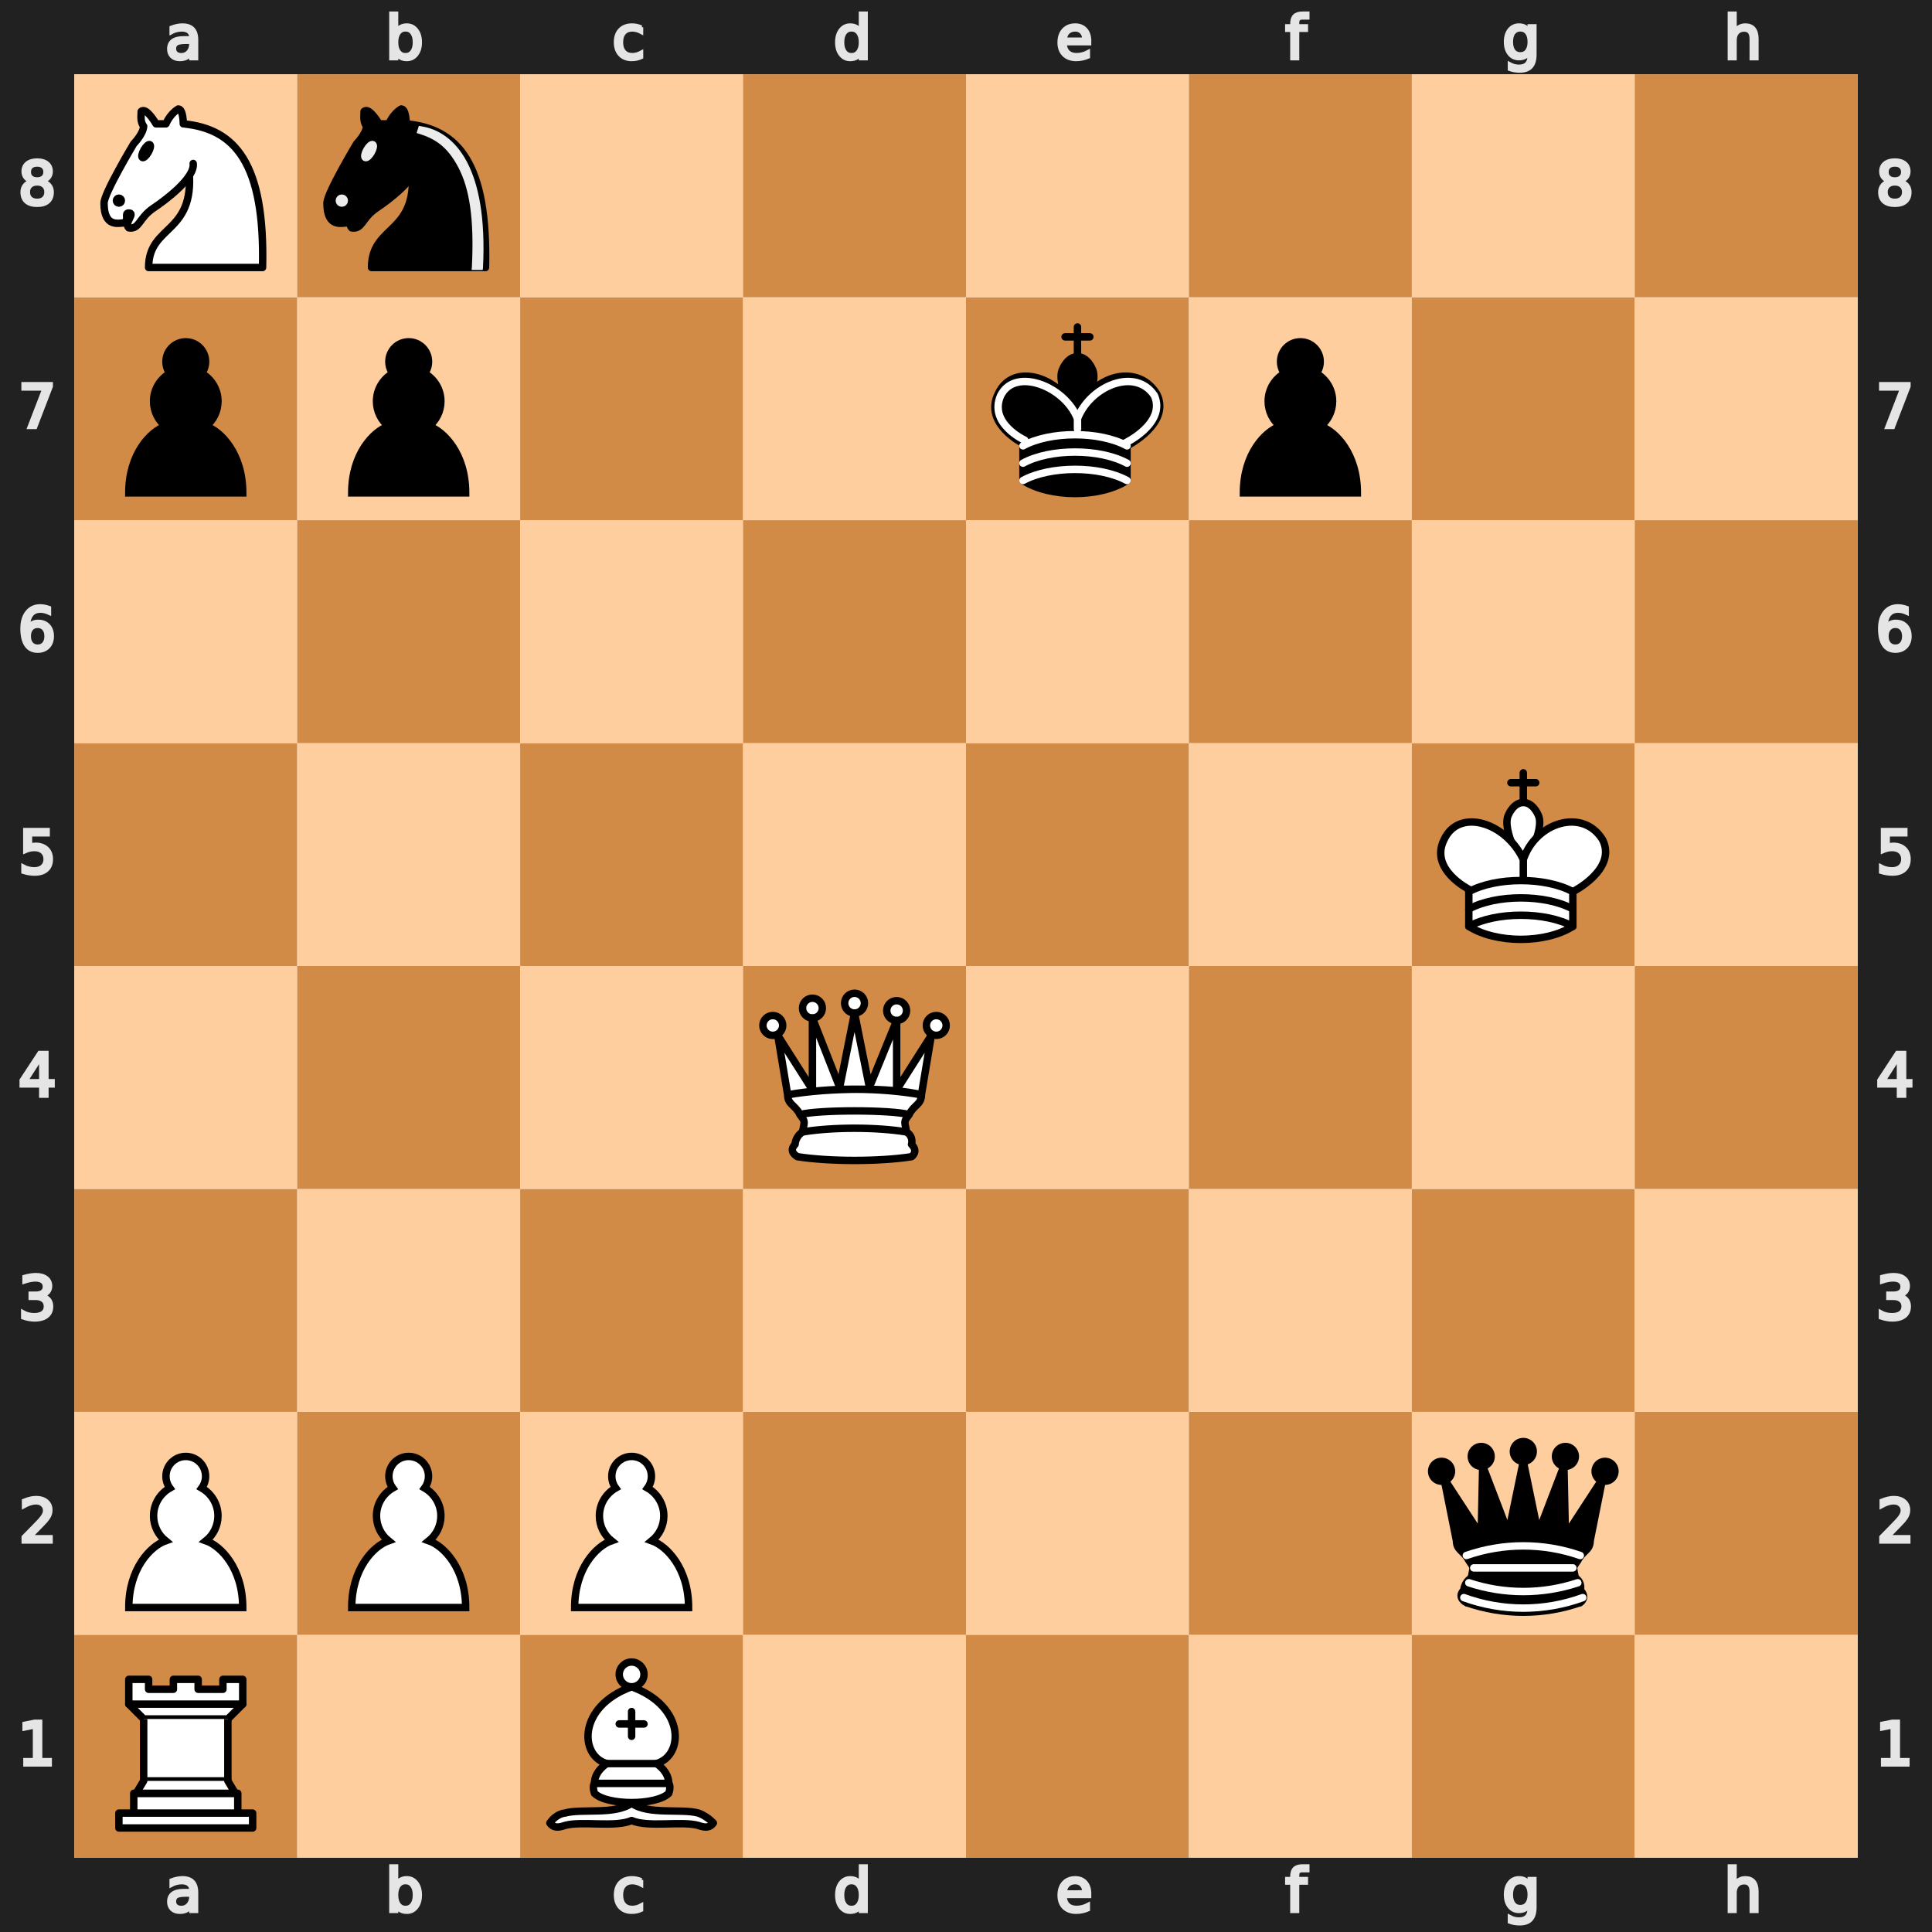
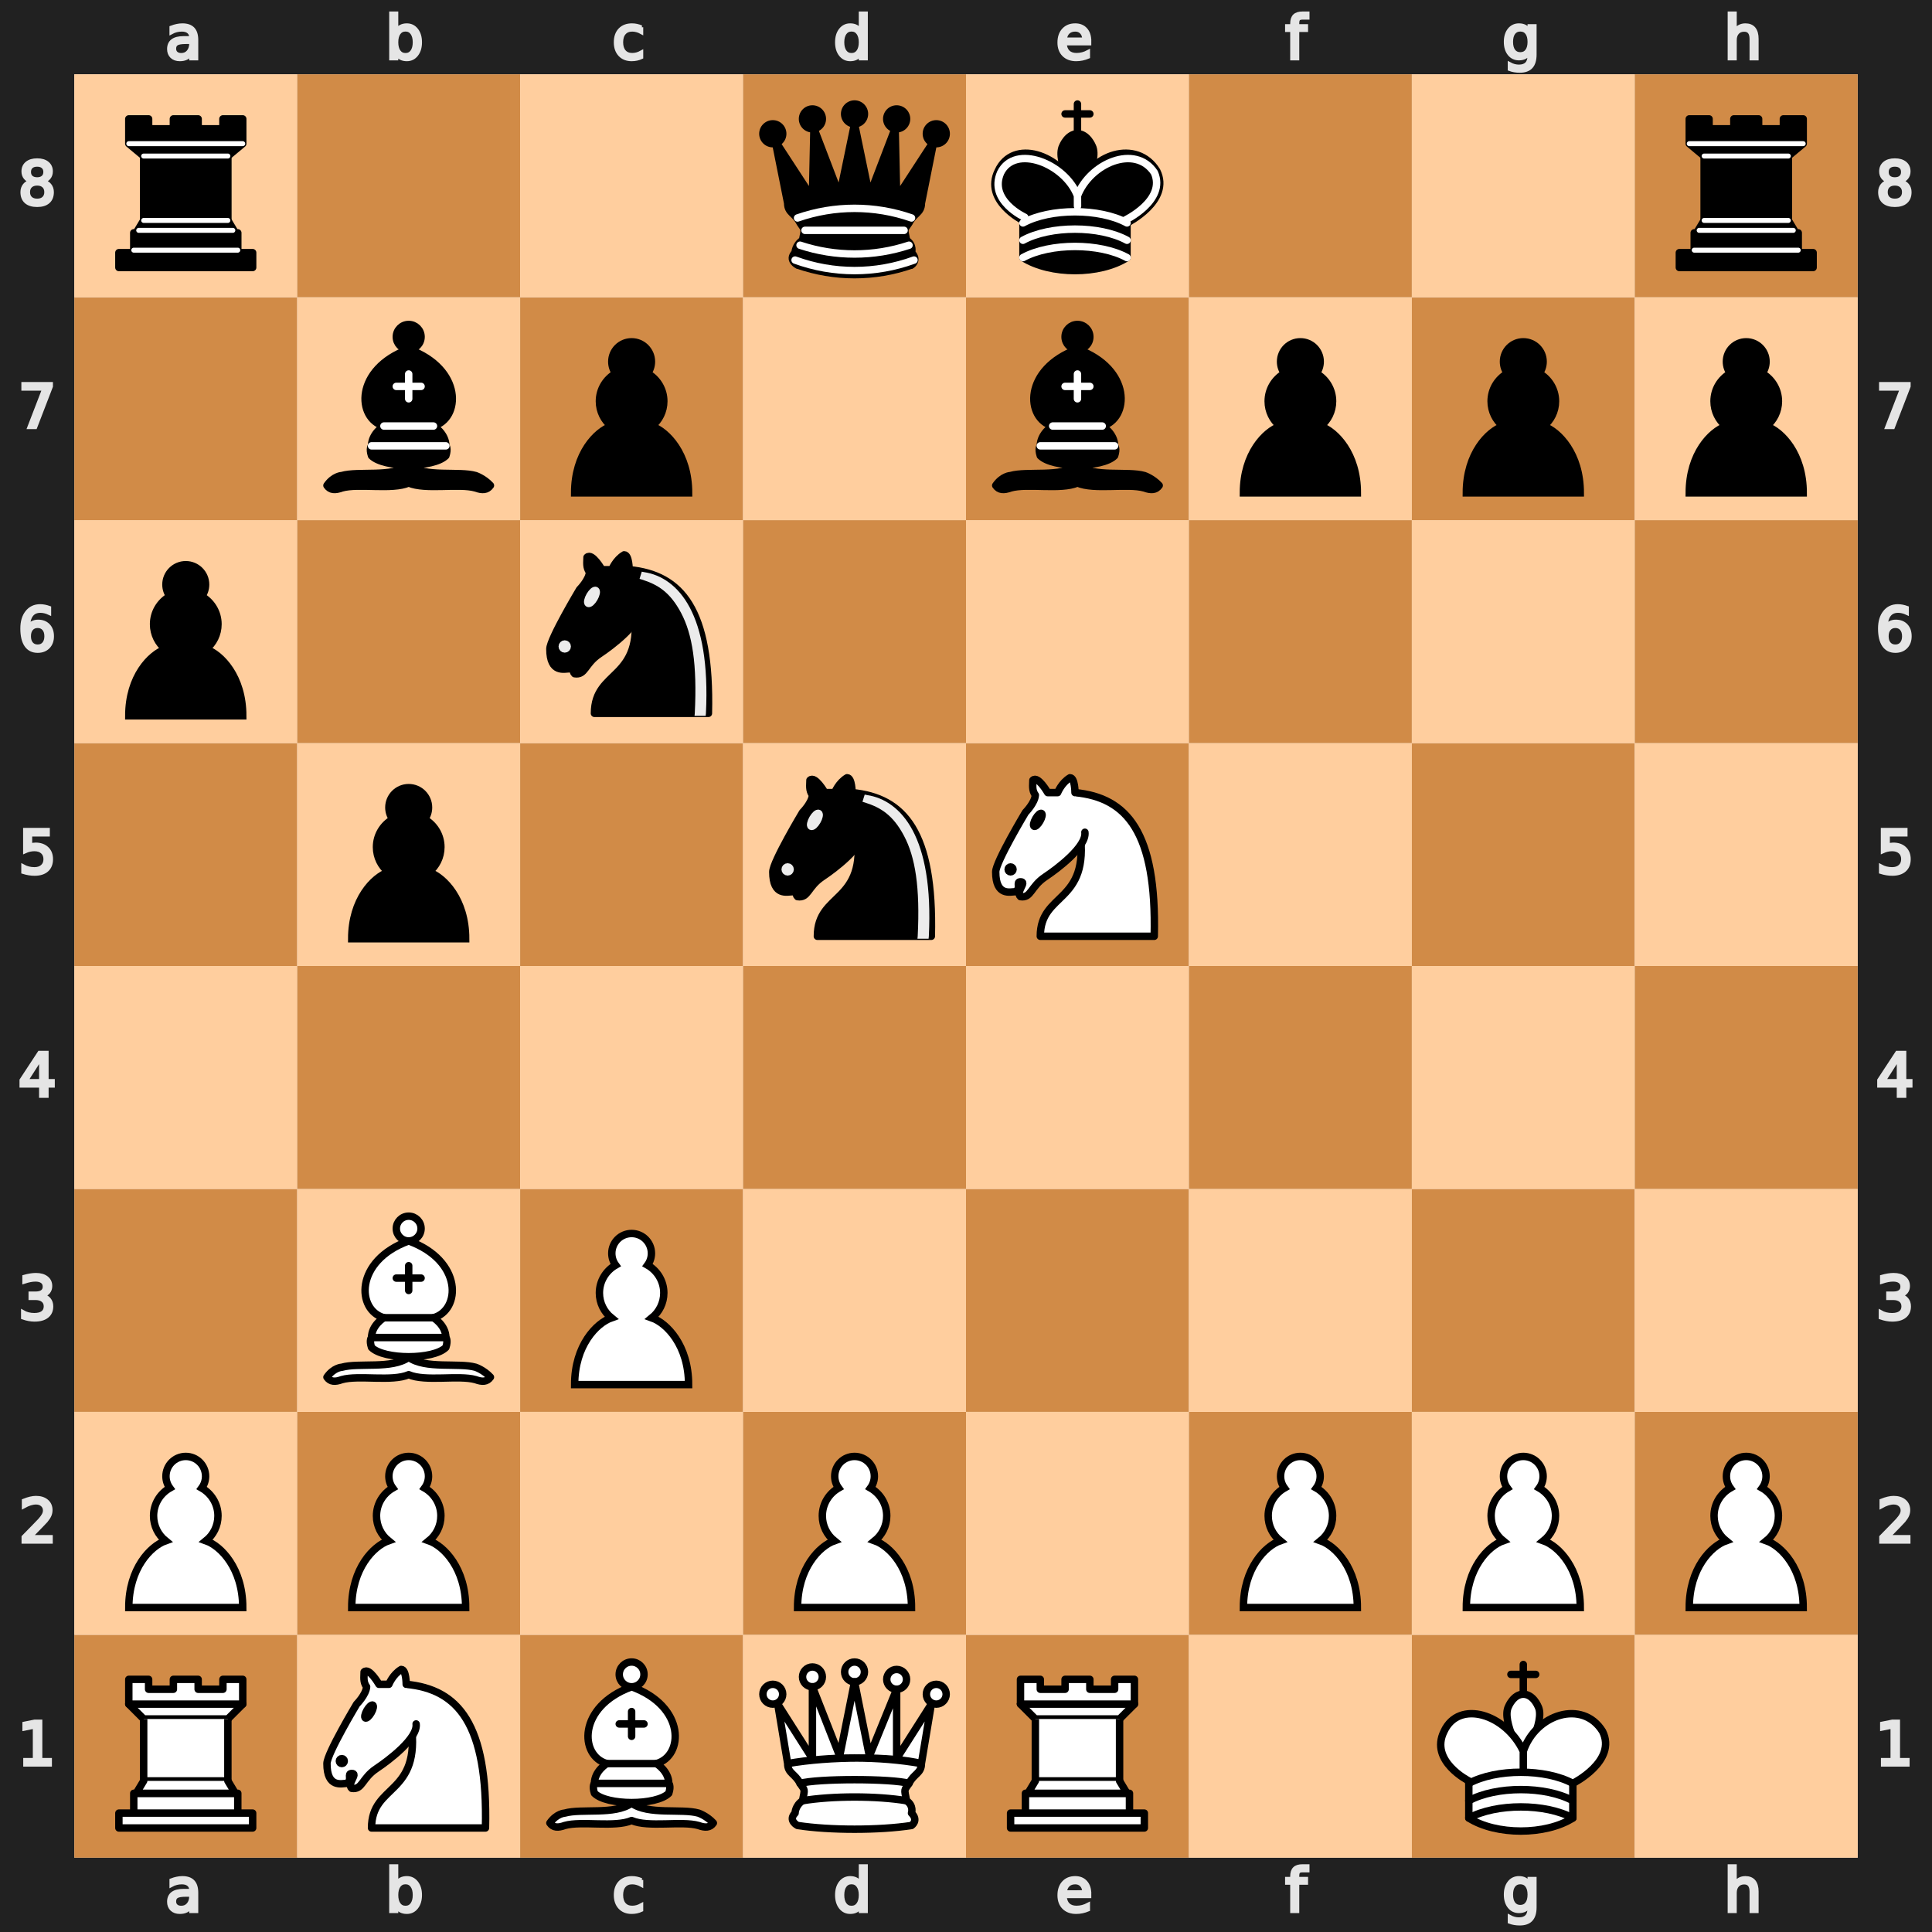
<svg xmlns="http://www.w3.org/2000/svg" xmlns:xlink="http://www.w3.org/1999/xlink" viewBox="0 0 390 390">
  <defs>
    <g id="white-pawn" class="white pawn">
      <path d="M22.5 9c-2.21 0-4 1.79-4 4 0 .89.29 1.71.78 2.38C17.33 16.5 16 18.59 16 21c0 2.03.94 3.84 2.41 5.03-3 1.06-7.41 5.55-7.41 13.47h23c0-7.92-4.41-12.41-7.41-13.47 1.47-1.19 2.41-3 2.41-5.03 0-2.41-1.33-4.5-3.28-5.62.49-.67.78-1.49.78-2.38 0-2.21-1.79-4-4-4z" fill="#fff" stroke="#000" stroke-width="1.5" stroke-linecap="round" />
    </g>
    <g id="white-knight" class="white knight" fill="none" fill-rule="evenodd" stroke="#000" stroke-width="1.5" stroke-linecap="round" stroke-linejoin="round">
      <path d="M 22,10 C 32.5,11 38.5,18 38,39 L 15,39 C 15,30 25,32.5 23,18" style="fill:#ffffff; stroke:#000000;" />
      <path d="M 24,18 C 24.38,20.91 18.45,25.37 16,27 C 13,29 13.18,31.34 11,31 C 9.958,30.06 12.41,27.96 11,28 C 10,28 11.19,29.23 10,30 C 9,30 5.997,31 6,26 C 6,24 12,14 12,14 C 12,14 13.89,12.1 14,10.5 C 13.27,9.506 13.5,8.5 13.5,7.5 C 14.5,6.5 16.5,10 16.5,10 L 18.5,10 C 18.5,10 19.28,8.008 21,7 C 22,7 22,10 22,10" style="fill:#ffffff; stroke:#000000;" />
      <path d="M 9.5 25.5 A 0.5 0.5 0 1 1 8.5,25.5 A 0.5 0.5 0 1 1 9.5 25.5 z" style="fill:#000000; stroke:#000000;" />
      <path d="M 15 15.5 A 0.5 1.5 0 1 1 14,15.5 A 0.5 1.5 0 1 1 15 15.5 z" transform="matrix(0.866,0.5,-0.5,0.866,9.693,-5.173)" style="fill:#000000; stroke:#000000;" />
    </g>
    <g id="white-bishop" class="white bishop" fill="none" fill-rule="evenodd" stroke="#000" stroke-width="1.5" stroke-linecap="round" stroke-linejoin="round">
      <g fill="#fff" stroke-linecap="butt">
        <path d="M9 36c3.39-.97 10.11.43 13.5-2 3.39 2.43 10.11 1.03 13.5 2 0 0 1.65.54 3 2-.68.97-1.65.99-3 .5-3.39-.97-10.11.46-13.5-1-3.39 1.46-10.11.03-13.5 1-1.354.49-2.323.47-3-.5 1.354-1.94 3-2 3-2zM15 32c2.5 2.5 12.5 2.5 15 0 .5-1.5 0-2 0-2 0-2.5-2.5-4-2.5-4 5.5-1.5 6-11.5-5-15.5-11 4-10.5 14-5 15.5 0 0-2.5 1.5-2.5 4 0 0-.5.5 0 2zM25 8a2.5 2.5 0 1 1-5 0 2.5 2.5 0 1 1 5 0z" />
      </g>
      <path d="M17.5 26h10M15 30h15m-7.5-14.5v5M20 18h5" stroke-linejoin="miter" />
    </g>
    <g id="white-rook" class="white rook" fill="#fff" fill-rule="evenodd" stroke="#000" stroke-width="1.5" stroke-linecap="round" stroke-linejoin="round">
      <path d="M9 39h27v-3H9v3zM12 36v-4h21v4H12zM11 14V9h4v2h5V9h5v2h5V9h4v5" stroke-linecap="butt" />
      <path d="M34 14l-3 3H14l-3-3" />
      <path d="M31 17v12.5H14V17" stroke-linecap="butt" stroke-linejoin="miter" />
      <path d="M31 29.5l1.5 2.5h-20l1.5-2.5" />
      <path d="M11 14h23" fill="none" stroke-linejoin="miter" />
    </g>
    <g id="white-queen" class="white queen" fill="#fff" fill-rule="evenodd" stroke="#000" stroke-width="1.5" stroke-linecap="round" stroke-linejoin="round">
      <path d="M8 12a2 2 0 1 1-4 0 2 2 0 1 1 4 0zM24.5 7.5a2 2 0 1 1-4 0 2 2 0 1 1 4 0zM41 12a2 2 0 1 1-4 0 2 2 0 1 1 4 0zM16 8.5a2 2 0 1 1-4 0 2 2 0 1 1 4 0zM33 9a2 2 0 1 1-4 0 2 2 0 1 1 4 0z" />
      <path d="M9 26c8.5-1.5 21-1.5 27 0l2-12-7 11V11l-5.5 13.5-3-15-3 15-5.5-14V25L7 14l2 12zM9 26c0 2 1.5 2 2.5 4 1 1.5 1 1 .5 3.5-1.5 1-1.5 2.5-1.5 2.5-1.5 1.5.5 2.5.5 2.5 6.5 1 16.5 1 23 0 0 0 1.5-1 0-2.5 0 0 .5-1.5-1-2.5-.5-2.5-.5-2 .5-3.5 1-2 2.5-2 2.5-4-8.5-1.5-18.5-1.5-27 0z" stroke-linecap="butt" />
      <path d="M11.5 30c3.5-1 18.5-1 22 0M12 33.5c6-1 15-1 21 0" fill="none" />
    </g>
    <g id="white-king" class="white king" fill="none" fill-rule="evenodd" stroke="#000" stroke-width="1.5" stroke-linecap="round" stroke-linejoin="round">
      <path d="M22.5 11.63V6M20 8h5" stroke-linejoin="miter" />
      <path d="M22.5 25s4.5-7.5 3-10.5c0 0-1-2.5-3-2.5s-3 2.5-3 2.5c-1.5 3 3 10.5 3 10.5" fill="#fff" stroke-linecap="butt" stroke-linejoin="miter" />
      <path d="M11.5 37c5.5 3.5 15.5 3.5 21 0v-7s9-4.5 6-10.5c-4-6.5-13.5-3.5-16 4V27v-3.5c-3.5-7.5-13-10.5-16-4-3 6 5 10 5 10V37z" fill="#fff" />
      <path d="M11.5 30c5.5-3 15.5-3 21 0m-21 3.5c5.5-3 15.5-3 21 0m-21 3.5c5.5-3 15.5-3 21 0" />
    </g>
    <g id="black-pawn" class="black pawn">
      <path d="M22.5 9c-2.21 0-4 1.79-4 4 0 .89.29 1.71.78 2.38C17.33 16.5 16 18.59 16 21c0 2.03.94 3.84 2.41 5.03-3 1.06-7.41 5.55-7.41 13.47h23c0-7.92-4.41-12.41-7.41-13.47 1.47-1.19 2.41-3 2.41-5.03 0-2.41-1.33-4.5-3.28-5.62.49-.67.78-1.49.78-2.38 0-2.21-1.79-4-4-4z" fill="#000" stroke="#000" stroke-width="1.5" stroke-linecap="round" />
    </g>
    <g id="black-knight" class="black knight" fill="none" fill-rule="evenodd" stroke="#000" stroke-width="1.5" stroke-linecap="round" stroke-linejoin="round">
      <path d="M 22,10 C 32.5,11 38.5,18 38,39 L 15,39 C 15,30 25,32.5 23,18" style="fill:#000000; stroke:#000000;" />
      <path d="M 24,18 C 24.38,20.91 18.45,25.37 16,27 C 13,29 13.18,31.34 11,31 C 9.958,30.06 12.41,27.96 11,28 C 10,28 11.19,29.23 10,30 C 9,30 5.997,31 6,26 C 6,24 12,14 12,14 C 12,14 13.89,12.1 14,10.5 C 13.27,9.506 13.5,8.5 13.5,7.5 C 14.5,6.5 16.5,10 16.5,10 L 18.5,10 C 18.5,10 19.28,8.008 21,7 C 22,7 22,10 22,10" style="fill:#000000; stroke:#000000;" />
      <path d="M 9.5 25.5 A 0.5 0.5 0 1 1 8.5,25.5 A 0.5 0.5 0 1 1 9.5 25.5 z" style="fill:#ececec; stroke:#ececec;" />
      <path d="M 15 15.5 A 0.5 1.5 0 1 1 14,15.5 A 0.5 1.5 0 1 1 15 15.5 z" transform="matrix(0.866,0.5,-0.5,0.866,9.693,-5.173)" style="fill:#ececec; stroke:#ececec;" />
      <path d="M 24.55,10.4 L 24.1,11.85 L 24.6,12 C 27.75,13 30.25,14.49 32.5,18.75 C 34.75,23.01 35.75,29.06 35.25,39 L 35.2,39.5 L 37.45,39.5 L 37.5,39 C 38,28.94 36.62,22.15 34.25,17.66 C 31.88,13.17 28.46,11.02 25.06,10.5 L 24.55,10.4 z " style="fill:#ececec; stroke:none;" />
+     </g>
+     <g id="black-bishop" class="black bishop" fill="none" fill-rule="evenodd" stroke="#000" stroke-width="1.5" stroke-linecap="round" stroke-linejoin="round">
+       <path d="M9 36c3.39-.97 10.11.43 13.5-2 3.39 2.43 10.11 1.03 13.5 2 0 0 1.65.54 3 2-.68.97-1.65.99-3 .5-3.39-.97-10.11.46-13.5-1-3.39 1.46-10.11.03-13.5 1-1.354.49-2.323.47-3-.5 1.354-1.94 3-2 3-2zm6-4c2.5 2.5 12.5 2.5 15 0 .5-1.5 0-2 0-2 0-2.5-2.5-4-2.5-4 5.5-1.5 6-11.5-5-15.5-11 4-10.5 14-5 15.5 0 0-2.5 1.5-2.5 4 0 0-.5.5 0 2zM25 8a2.5 2.5 0 1 1-5 0 2.5 2.5 0 1 1 5 0z" fill="#000" stroke-linecap="butt" />
+       <path d="M17.5 26h10M15 30h15m-7.5-14.5v5M20 18h5" stroke="#fff" stroke-linejoin="miter" />
+     </g>
+     <g id="black-rook" class="black rook" fill="#000" fill-rule="evenodd" stroke="#000" stroke-width="1.5" stroke-linecap="round" stroke-linejoin="round">
+       <path d="M9 39h27v-3H9v3zM12.5 32l1.5-2.5h17l1.5 2.5h-20zM12 36v-4h21v4H12z" stroke-linecap="butt" />
+       <path d="M14 29.5v-13h17v13H14z" stroke-linecap="butt" stroke-linejoin="miter" />
+       <path d="M14 16.5L11 14h23l-3 2.5H14zM11 14V9h4v2h5V9h5v2h5V9h4v5H11z" stroke-linecap="butt" />
+       <path d="M12 35.5h21M13 31.5h19M14 29.5h17M14 16.5h17M11 14h23" fill="none" stroke="#fff" stroke-width="1" stroke-linejoin="miter" />
    </g>
    <g id="black-queen" class="black queen" fill="#000" fill-rule="evenodd" stroke="#000" stroke-width="1.5" stroke-linecap="round" stroke-linejoin="round">
      <g fill="#000" stroke="none">
        <circle cx="6" cy="12" r="2.75" />
        <circle cx="14" cy="9" r="2.75" />
        <circle cx="22.5" cy="8" r="2.75" />
        <circle cx="31" cy="9" r="2.75" />
        <circle cx="39" cy="12" r="2.75" />
      </g>
      <path d="M9 26c8.5-1.5 21-1.5 27 0l2.5-12.5L31 25l-.3-14.1-5.2 13.6-3-14.5-3 14.5-5.2-13.6L14 25 6.5 13.5 9 26zM9 26c0 2 1.5 2 2.5 4 1 1.5 1 1 .5 3.5-1.5 1-1.5 2.5-1.5 2.5-1.5 1.5.5 2.5.5 2.5 6.5 1 16.5 1 23 0 0 0 1.5-1 0-2.5 0 0 .5-1.5-1-2.5-.5-2.5-.5-2 .5-3.5 1-2 2.5-2 2.5-4-8.5-1.5-18.5-1.5-27 0z" stroke-linecap="butt" />
      <path d="M11 38.5a35 35 1 0 0 23 0" fill="none" stroke-linecap="butt" />
      <path d="M11 29a35 35 1 0 1 23 0M12.5 31.5h20M11.5 34.5a35 35 1 0 0 22 0M10.5 37.5a35 35 1 0 0 24 0" fill="none" stroke="#fff" />
    </g>
    <g id="black-king" class="black king" fill="none" fill-rule="evenodd" stroke="#000" stroke-width="1.5" stroke-linecap="round" stroke-linejoin="round">
      <path d="M22.5 11.63V6" stroke-linejoin="miter" />
      <path d="M22.5 25s4.5-7.5 3-10.5c0 0-1-2.5-3-2.5s-3 2.5-3 2.5c-1.5 3 3 10.5 3 10.5" fill="#000" stroke-linecap="butt" stroke-linejoin="miter" />
      <path d="M11.5 37c5.5 3.5 15.5 3.5 21 0v-7s9-4.5 6-10.5c-4-6.5-13.5-3.5-16 4V27v-3.5c-3.5-7.5-13-10.5-16-4-3 6 5 10 5 10V37z" fill="#000" />
      <path d="M20 8h5" stroke-linejoin="miter" />
      <path d="M32 29.5s8.5-4 6.03-9.65C34.15 14 25 18 22.5 24.5l.01 2.1-.01-2.1C20 18 9.906 14 6.997 19.85c-2.497 5.65 4.853 9 4.853 9M11.5 30c5.5-3 15.5-3 21 0m-21 3.5c5.5-3 15.5-3 21 0m-21 3.5c5.5-3 15.5-3 21 0" stroke="#fff" />
    </g>
  </defs>
  <rect x="7.5" y="7.5" width="375" height="375" fill="none" stroke="#212121" stroke-width="15" />
  <g transform="translate(20, 1) scale(0.75, 0.75)" fill="#e5e5e5" stroke="#e5e5e5">
    <path d="M23.328 10.016q-1.742 0-2.414.398-.672.398-.672 1.36 0 .765.5 1.218.508.445 1.375.445 1.196 0 1.914-.843.727-.852.727-2.258v-.32zm2.867-.594v4.992h-1.437v-1.328q-.492.797-1.227 1.18-.734.375-1.797.375-1.343 0-2.14-.75-.79-.758-.79-2.024 0-1.476.985-2.226.992-.75 2.953-.75h2.016V8.75q0-.992-.656-1.531-.649-.547-1.829-.547-.75 0-1.46.18-.711.18-1.368.539V6.062q.79-.304 1.532-.453.742-.156 1.445-.156 1.898 0 2.836.984.937.985.937 2.985z" />
  </g>
  <g transform="translate(20, 375) scale(0.75, 0.75)" fill="#e5e5e5" stroke="#e5e5e5">
    <path d="M23.328 10.016q-1.742 0-2.414.398-.672.398-.672 1.36 0 .765.5 1.218.508.445 1.375.445 1.196 0 1.914-.843.727-.852.727-2.258v-.32zm2.867-.594v4.992h-1.437v-1.328q-.492.797-1.227 1.18-.734.375-1.797.375-1.343 0-2.14-.75-.79-.758-.79-2.024 0-1.476.985-2.226.992-.75 2.953-.75h2.016V8.75q0-.992-.656-1.531-.649-.547-1.829-.547-.75 0-1.46.18-.711.18-1.368.539V6.062q.79-.304 1.532-.453.742-.156 1.445-.156 1.898 0 2.836.984.937.985.937 2.985z" />
  </g>
  <g transform="translate(65, 1) scale(0.75, 0.75)" fill="#e5e5e5" stroke="#e5e5e5">
    <path d="M24.922 10.047q0-1.586-.656-2.485-.649-.906-1.79-.906-1.14 0-1.796.906-.649.899-.649 2.485 0 1.586.649 2.492.656.898 1.797.898 1.14 0 1.789-.898.656-.906.656-2.492zm-4.89-3.055q.452-.781 1.14-1.156.695-.383 1.656-.383 1.594 0 2.586 1.266 1 1.265 1 3.328 0 2.062-1 3.328-.992 1.266-2.586 1.266-.96 0-1.656-.375-.688-.383-1.14-1.164v1.312h-1.446V2.258h1.445z" />
  </g>
  <g transform="translate(65, 375) scale(0.75, 0.75)" fill="#e5e5e5" stroke="#e5e5e5">
    <path d="M24.922 10.047q0-1.586-.656-2.485-.649-.906-1.79-.906-1.14 0-1.796.906-.649.899-.649 2.485 0 1.586.649 2.492.656.898 1.797.898 1.14 0 1.789-.898.656-.906.656-2.492zm-4.89-3.055q.452-.781 1.14-1.156.695-.383 1.656-.383 1.594 0 2.586 1.266 1 1.265 1 3.328 0 2.062-1 3.328-.992 1.266-2.586 1.266-.96 0-1.656-.375-.688-.383-1.14-1.164v1.312h-1.446V2.258h1.445z" />
  </g>
  <g transform="translate(110, 1) scale(0.75, 0.75)" fill="#e5e5e5" stroke="#e5e5e5">
    <path d="M25.96 6v1.344q-.608-.336-1.226-.5-.609-.172-1.234-.172-1.398 0-2.172.89-.773.883-.773 2.485 0 1.601.773 2.492.774.883 2.172.883.625 0 1.234-.164.618-.172 1.227-.508v1.328q-.602.281-1.25.422-.64.14-1.367.14-1.977 0-3.14-1.242-1.165-1.242-1.165-3.351 0-2.14 1.172-3.367 1.18-1.227 3.227-1.227.664 0 1.296.14.633.134 1.227.407z" />
  </g>
  <g transform="translate(110, 375) scale(0.75, 0.75)" fill="#e5e5e5" stroke="#e5e5e5">
    <path d="M25.96 6v1.344q-.608-.336-1.226-.5-.609-.172-1.234-.172-1.398 0-2.172.89-.773.883-.773 2.485 0 1.601.773 2.492.774.883 2.172.883.625 0 1.234-.164.618-.172 1.227-.508v1.328q-.602.281-1.25.422-.64.14-1.367.14-1.977 0-3.14-1.242-1.165-1.242-1.165-3.351 0-2.14 1.172-3.367 1.18-1.227 3.227-1.227.664 0 1.296.14.633.134 1.227.407z" />
  </g>
  <g transform="translate(155, 1) scale(0.75, 0.75)" fill="#e5e5e5" stroke="#e5e5e5">
    <path d="M24.973 6.992V2.258h1.437v12.156h-1.437v-1.312q-.453.78-1.149 1.164-.687.375-1.656.375-1.586 0-2.586-1.266-.992-1.266-.992-3.328 0-2.063.992-3.328 1-1.266 2.586-1.266.969 0 1.656.383.696.375 1.149 1.156zm-4.899 3.055q0 1.586.649 2.492.656.898 1.797.898 1.14 0 1.796-.898.657-.906.657-2.492 0-1.586-.657-2.485-.656-.906-1.796-.906-1.141 0-1.797.906-.649.899-.649 2.485z" />
  </g>
  <g transform="translate(155, 375) scale(0.75, 0.75)" fill="#e5e5e5" stroke="#e5e5e5">
    <path d="M24.973 6.992V2.258h1.437v12.156h-1.437v-1.312q-.453.78-1.149 1.164-.687.375-1.656.375-1.586 0-2.586-1.266-.992-1.266-.992-3.328 0-2.063.992-3.328 1-1.266 2.586-1.266.969 0 1.656.383.696.375 1.149 1.156zm-4.899 3.055q0 1.586.649 2.492.656.898 1.797.898 1.14 0 1.796-.898.657-.906.657-2.492 0-1.586-.657-2.485-.656-.906-1.796-.906-1.141 0-1.797.906-.649.899-.649 2.485z" />
  </g>
  <g transform="translate(200, 1) scale(0.75, 0.75)" fill="#e5e5e5" stroke="#e5e5e5">
    <path d="M26.555 9.68v.703h-6.61q.094 1.484.89 2.265.806.774 2.235.774.828 0 1.602-.203.781-.203 1.547-.61v1.36q-.774.328-1.586.5-.813.172-1.649.172-2.093 0-3.32-1.22-1.219-1.218-1.219-3.296 0-2.148 1.157-3.406 1.164-1.266 3.132-1.266 1.766 0 2.79 1.14 1.03 1.134 1.03 3.087zm-1.438-.422q-.015-1.18-.664-1.883-.64-.703-1.703-.703-1.203 0-1.93.68-.718.68-.828 1.914z" />
  </g>
  <g transform="translate(200, 375) scale(0.75, 0.75)" fill="#e5e5e5" stroke="#e5e5e5">
    <path d="M26.555 9.68v.703h-6.61q.094 1.484.89 2.265.806.774 2.235.774.828 0 1.602-.203.781-.203 1.547-.61v1.36q-.774.328-1.586.5-.813.172-1.649.172-2.093 0-3.32-1.22-1.219-1.218-1.219-3.296 0-2.148 1.157-3.406 1.164-1.266 3.132-1.266 1.766 0 2.79 1.14 1.03 1.134 1.03 3.087zm-1.438-.422q-.015-1.18-.664-1.883-.64-.703-1.703-.703-1.203 0-1.93.68-.718.68-.828 1.914z" />
  </g>
  <g transform="translate(245, 1) scale(0.75, 0.75)" fill="#e5e5e5" stroke="#e5e5e5">
    <path d="M25.285 2.258v1.195H23.91q-.773 0-1.078.313-.297.312-.297 1.125v.773h2.367v1.117h-2.367v7.633H21.09V6.781h-1.375V5.664h1.375v-.61q0-1.46.68-2.124.68-.672 2.156-.672z" />
  </g>
  <g transform="translate(245, 375) scale(0.75, 0.75)" fill="#e5e5e5" stroke="#e5e5e5">
    <path d="M25.285 2.258v1.195H23.91q-.773 0-1.078.313-.297.312-.297 1.125v.773h2.367v1.117h-2.367v7.633H21.09V6.781h-1.375V5.664h1.375v-.61q0-1.46.68-2.124.68-.672 2.156-.672z" />
  </g>
  <g transform="translate(290, 1) scale(0.75, 0.75)" fill="#e5e5e5" stroke="#e5e5e5">
    <path d="M24.973 9.937q0-1.562-.649-2.421-.64-.86-1.804-.86-1.157 0-1.805.86-.64.859-.64 2.421 0 1.555.64 2.415.648.859 1.805.859 1.164 0 1.804-.86.649-.859.649-2.414zm1.437 3.391q0 2.234-.992 3.32-.992 1.094-3.04 1.094-.757 0-1.429-.117-.672-.11-1.304-.344v-1.398q.632.344 1.25.508.617.164 1.257.164 1.414 0 2.118-.743.703-.734.703-2.226v-.711q-.446.773-1.141 1.156-.695.383-1.664.383-1.61 0-2.594-1.227-.984-1.226-.984-3.25 0-2.03.984-3.257.985-1.227 2.594-1.227.969 0 1.664.383t1.14 1.156V5.664h1.438z" />
  </g>
  <g transform="translate(290, 375) scale(0.75, 0.75)" fill="#e5e5e5" stroke="#e5e5e5">
    <path d="M24.973 9.937q0-1.562-.649-2.421-.64-.86-1.804-.86-1.157 0-1.805.86-.64.859-.64 2.421 0 1.555.64 2.415.648.859 1.805.859 1.164 0 1.804-.86.649-.859.649-2.414zm1.437 3.391q0 2.234-.992 3.32-.992 1.094-3.04 1.094-.757 0-1.429-.117-.672-.11-1.304-.344v-1.398q.632.344 1.25.508.617.164 1.257.164 1.414 0 2.118-.743.703-.734.703-2.226v-.711q-.446.773-1.141 1.156-.695.383-1.664.383-1.61 0-2.594-1.227-.984-1.226-.984-3.25 0-2.03.984-3.257.985-1.227 2.594-1.227.969 0 1.664.383t1.14 1.156V5.664h1.438z" />
  </g>
  <g transform="translate(335, 1) scale(0.75, 0.75)" fill="#e5e5e5" stroke="#e5e5e5">
    <path d="M26.164 9.133v5.281h-1.437V9.18q0-1.243-.485-1.86-.484-.617-1.453-.617-1.164 0-1.836.742-.672.742-.672 2.024v4.945h-1.445V2.258h1.445v4.765q.516-.789 1.211-1.18.703-.39 1.617-.39 1.508 0 2.282.938.773.93.773 2.742z" />
  </g>
  <g transform="translate(335, 375) scale(0.75, 0.75)" fill="#e5e5e5" stroke="#e5e5e5">
    <path d="M26.164 9.133v5.281h-1.437V9.18q0-1.243-.485-1.86-.484-.617-1.453-.617-1.164 0-1.836.742-.672.742-.672 2.024v4.945h-1.445V2.258h1.445v4.765q.516-.789 1.211-1.18.703-.39 1.617-.39 1.508 0 2.282.938.773.93.773 2.742z" />
  </g>
  <g transform="translate(0, 335) scale(0.75, 0.75)" fill="#e5e5e5" stroke="#e5e5e5">
    <path d="M6.754 26.996h2.578v-8.898l-2.805.562v-1.437l2.79-.563h1.578v10.336h2.578v1.328h-6.72z" />
  </g>
  <g transform="translate(375, 335) scale(0.75, 0.75)" fill="#e5e5e5" stroke="#e5e5e5">
    <path d="M6.754 26.996h2.578v-8.898l-2.805.562v-1.437l2.79-.563h1.578v10.336h2.578v1.328h-6.72z" />
  </g>
  <g transform="translate(0, 290) scale(0.75, 0.75)" fill="#e5e5e5" stroke="#e5e5e5">
    <path d="M8.195 26.996h5.508v1.328H6.297v-1.328q.898-.93 2.445-2.492 1.555-1.57 1.953-2.024.758-.851 1.055-1.437.305-.594.305-1.164 0-.93-.657-1.516-.648-.586-1.695-.586-.742 0-1.57.258-.82.258-1.758.781v-1.593q.953-.383 1.781-.578.828-.196 1.516-.196 1.812 0 2.89.906 1.079.907 1.079 2.422 0 .72-.274 1.368-.265.64-.976 1.515-.196.227-1.243 1.313-1.046 1.078-2.953 3.023z" />
  </g>
  <g transform="translate(375, 290) scale(0.75, 0.75)" fill="#e5e5e5" stroke="#e5e5e5">
    <path d="M8.195 26.996h5.508v1.328H6.297v-1.328q.898-.93 2.445-2.492 1.555-1.57 1.953-2.024.758-.851 1.055-1.437.305-.594.305-1.164 0-.93-.657-1.516-.648-.586-1.695-.586-.742 0-1.57.258-.82.258-1.758.781v-1.593q.953-.383 1.781-.578.828-.196 1.516-.196 1.812 0 2.89.906 1.079.907 1.079 2.422 0 .72-.274 1.368-.265.64-.976 1.515-.196.227-1.243 1.313-1.046 1.078-2.953 3.023z" />
  </g>
  <g transform="translate(0, 245) scale(0.75, 0.75)" fill="#e5e5e5" stroke="#e5e5e5">
    <path d="M11.434 22.035q1.132.242 1.765 1.008.64.766.64 1.89 0 1.727-1.187 2.672-1.187.946-3.375.946-.734 0-1.515-.149-.774-.14-1.602-.43V26.45q.656.383 1.438.578.78.196 1.632.196 1.485 0 2.258-.586.782-.586.782-1.703 0-1.032-.727-1.61-.719-.586-2.008-.586h-1.36v-1.297h1.423q1.164 0 1.78-.46.618-.47.618-1.344 0-.899-.64-1.375-.633-.485-1.82-.485-.65 0-1.391.141-.743.14-1.633.437V16.95q.898-.25 1.68-.375.788-.125 1.484-.125 1.797 0 2.844.82 1.046.813 1.046 2.204 0 .968-.554 1.64-.555.664-1.578.922z" />
  </g>
  <g transform="translate(375, 245) scale(0.75, 0.75)" fill="#e5e5e5" stroke="#e5e5e5">
    <path d="M11.434 22.035q1.132.242 1.765 1.008.64.766.64 1.89 0 1.727-1.187 2.672-1.187.946-3.375.946-.734 0-1.515-.149-.774-.14-1.602-.43V26.45q.656.383 1.438.578.78.196 1.632.196 1.485 0 2.258-.586.782-.586.782-1.703 0-1.032-.727-1.61-.719-.586-2.008-.586h-1.36v-1.297h1.423q1.164 0 1.78-.46.618-.47.618-1.344 0-.899-.64-1.375-.633-.485-1.82-.485-.65 0-1.391.141-.743.14-1.633.437V16.95q.898-.25 1.68-.375.788-.125 1.484-.125 1.797 0 2.844.82 1.046.813 1.046 2.204 0 .968-.554 1.64-.555.664-1.578.922z" />
  </g>
  <g transform="translate(0, 200) scale(0.75, 0.75)" fill="#e5e5e5" stroke="#e5e5e5">
    <path d="M11.016 18.035L7.03 24.262h3.985zm-.414-1.375h1.984v7.602h1.664v1.312h-1.664v2.75h-1.57v-2.75H5.75v-1.523z" />
  </g>
  <g transform="translate(375, 200) scale(0.75, 0.75)" fill="#e5e5e5" stroke="#e5e5e5">
    <path d="M11.016 18.035L7.03 24.262h3.985zm-.414-1.375h1.984v7.602h1.664v1.312h-1.664v2.75h-1.57v-2.75H5.75v-1.523z" />
  </g>
  <g transform="translate(0, 155) scale(0.75, 0.75)" fill="#e5e5e5" stroke="#e5e5e5">
    <path d="M6.719 16.66h6.195v1.328h-4.75v2.86q.344-.118.688-.172.343-.063.687-.063 1.953 0 3.094 1.07 1.14 1.07 1.14 2.899 0 1.883-1.171 2.93-1.172 1.039-3.305 1.039-.735 0-1.5-.125-.758-.125-1.57-.375v-1.586q.703.383 1.453.57.75.188 1.586.188 1.351 0 2.14-.711.79-.711.79-1.93 0-1.219-.79-1.93-.789-.71-2.14-.71-.633 0-1.266.14-.625.14-1.281.438z" />
  </g>
  <g transform="translate(375, 155) scale(0.75, 0.75)" fill="#e5e5e5" stroke="#e5e5e5">
    <path d="M6.719 16.66h6.195v1.328h-4.75v2.86q.344-.118.688-.172.343-.063.687-.063 1.953 0 3.094 1.07 1.14 1.07 1.14 2.899 0 1.883-1.171 2.93-1.172 1.039-3.305 1.039-.735 0-1.5-.125-.758-.125-1.57-.375v-1.586q.703.383 1.453.57.75.188 1.586.188 1.351 0 2.14-.711.79-.711.79-1.93 0-1.219-.79-1.93-.789-.71-2.14-.71-.633 0-1.266.14-.625.14-1.281.438z" />
  </g>
  <g transform="translate(0, 110) scale(0.75, 0.75)" fill="#e5e5e5" stroke="#e5e5e5">
    <path d="M10.137 21.863q-1.063 0-1.688.727-.617.726-.617 1.992 0 1.258.617 1.992.625.727 1.688.727 1.062 0 1.68-.727.624-.734.624-1.992 0-1.266-.625-1.992-.617-.727-1.68-.727zm3.133-4.945v1.437q-.594-.28-1.204-.43-.601-.148-1.195-.148-1.562 0-2.39 1.055-.82 1.055-.938 3.188.46-.68 1.156-1.04.696-.367 1.531-.367 1.758 0 2.774 1.07 1.023 1.063 1.023 2.899 0 1.797-1.062 2.883-1.063 1.086-2.828 1.086-2.024 0-3.094-1.547-1.07-1.555-1.07-4.5 0-2.766 1.312-4.406 1.313-1.649 3.524-1.649.593 0 1.195.117.61.118 1.266.352z" />
  </g>
  <g transform="translate(375, 110) scale(0.75, 0.75)" fill="#e5e5e5" stroke="#e5e5e5">
    <path d="M10.137 21.863q-1.063 0-1.688.727-.617.726-.617 1.992 0 1.258.617 1.992.625.727 1.688.727 1.062 0 1.68-.727.624-.734.624-1.992 0-1.266-.625-1.992-.617-.727-1.68-.727zm3.133-4.945v1.437q-.594-.28-1.204-.43-.601-.148-1.195-.148-1.562 0-2.39 1.055-.82 1.055-.938 3.188.46-.68 1.156-1.04.696-.367 1.531-.367 1.758 0 2.774 1.07 1.023 1.063 1.023 2.899 0 1.797-1.062 2.883-1.063 1.086-2.828 1.086-2.024 0-3.094-1.547-1.07-1.555-1.07-4.5 0-2.766 1.312-4.406 1.313-1.649 3.524-1.649.593 0 1.195.117.61.118 1.266.352z" />
  </g>
  <g transform="translate(0, 65) scale(0.75, 0.75)" fill="#e5e5e5" stroke="#e5e5e5">
    <path d="M6.25 16.66h7.5v.672L9.516 28.324H7.867l3.985-10.336H6.25z" />
  </g>
  <g transform="translate(375, 65) scale(0.75, 0.75)" fill="#e5e5e5" stroke="#e5e5e5">
    <path d="M6.25 16.66h7.5v.672L9.516 28.324H7.867l3.985-10.336H6.25z" />
  </g>
  <g transform="translate(0, 20) scale(0.75, 0.75)" fill="#e5e5e5" stroke="#e5e5e5">
    <path d="M10 22.785q-1.125 0-1.773.602-.641.601-.641 1.656t.64 1.656q.649.602 1.774.602t1.773-.602q.649-.61.649-1.656 0-1.055-.649-1.656-.64-.602-1.773-.602zm-1.578-.672q-1.016-.25-1.586-.945-.563-.695-.563-1.695 0-1.399.993-2.211 1-.813 2.734-.813 1.742 0 2.734.813.993.812.993 2.21 0 1-.57 1.696-.563.695-1.571.945 1.14.266 1.773 1.04.641.773.641 1.89 0 1.695-1.04 2.602-1.03.906-2.96.906t-2.969-.906Q6 26.738 6 25.043q0-1.117.64-1.89.641-.774 1.782-1.04zm-.578-2.492q0 .906.562 1.414.57.508 1.594.508 1.016 0 1.586-.508.578-.508.578-1.414 0-.906-.578-1.414-.57-.508-1.586-.508-1.023 0-1.594.508-.562.508-.562 1.414z" />
  </g>
  <g transform="translate(375, 20) scale(0.75, 0.75)" fill="#e5e5e5" stroke="#e5e5e5">
    <path d="M10 22.785q-1.125 0-1.773.602-.641.601-.641 1.656t.64 1.656q.649.602 1.774.602t1.773-.602q.649-.61.649-1.656 0-1.055-.649-1.656-.64-.602-1.773-.602zm-1.578-.672q-1.016-.25-1.586-.945-.563-.695-.563-1.695 0-1.399.993-2.211 1-.813 2.734-.813 1.742 0 2.734.813.993.812.993 2.21 0 1-.57 1.696-.563.695-1.571.945 1.14.266 1.773 1.04.641.773.641 1.89 0 1.695-1.04 2.602-1.03.906-2.96.906t-2.969-.906Q6 26.738 6 25.043q0-1.117.64-1.89.641-.774 1.782-1.04zm-.578-2.492q0 .906.562 1.414.57.508 1.594.508 1.016 0 1.586-.508.578-.508.578-1.414 0-.906-.578-1.414-.57-.508-1.586-.508-1.023 0-1.594.508-.562.508-.562 1.414z" />
  </g>
  <rect x="15" y="330" width="45" height="45" class="square dark a1" stroke="none" fill="#d18b47" />
  <rect x="60" y="330" width="45" height="45" class="square light b1" stroke="none" fill="#ffce9e" />
  <rect x="105" y="330" width="45" height="45" class="square dark c1" stroke="none" fill="#d18b47" />
  <rect x="150" y="330" width="45" height="45" class="square light d1" stroke="none" fill="#ffce9e" />
  <rect x="195" y="330" width="45" height="45" class="square dark e1" stroke="none" fill="#d18b47" />
  <rect x="240" y="330" width="45" height="45" class="square light f1" stroke="none" fill="#ffce9e" />
  <rect x="285" y="330" width="45" height="45" class="square dark g1" stroke="none" fill="#d18b47" />
  <rect x="330" y="330" width="45" height="45" class="square light h1" stroke="none" fill="#ffce9e" />
  <rect x="15" y="285" width="45" height="45" class="square light a2" stroke="none" fill="#ffce9e" />
  <rect x="60" y="285" width="45" height="45" class="square dark b2" stroke="none" fill="#d18b47" />
  <rect x="105" y="285" width="45" height="45" class="square light c2" stroke="none" fill="#ffce9e" />
  <rect x="150" y="285" width="45" height="45" class="square dark d2" stroke="none" fill="#d18b47" />
  <rect x="195" y="285" width="45" height="45" class="square light e2" stroke="none" fill="#ffce9e" />
  <rect x="240" y="285" width="45" height="45" class="square dark f2" stroke="none" fill="#d18b47" />
  <rect x="285" y="285" width="45" height="45" class="square light g2" stroke="none" fill="#ffce9e" />
  <rect x="330" y="285" width="45" height="45" class="square dark h2" stroke="none" fill="#d18b47" />
  <rect x="15" y="240" width="45" height="45" class="square dark a3" stroke="none" fill="#d18b47" />
  <rect x="60" y="240" width="45" height="45" class="square light b3" stroke="none" fill="#ffce9e" />
  <rect x="105" y="240" width="45" height="45" class="square dark c3" stroke="none" fill="#d18b47" />
  <rect x="150" y="240" width="45" height="45" class="square light d3" stroke="none" fill="#ffce9e" />
  <rect x="195" y="240" width="45" height="45" class="square dark e3" stroke="none" fill="#d18b47" />
  <rect x="240" y="240" width="45" height="45" class="square light f3" stroke="none" fill="#ffce9e" />
  <rect x="285" y="240" width="45" height="45" class="square dark g3" stroke="none" fill="#d18b47" />
  <rect x="330" y="240" width="45" height="45" class="square light h3" stroke="none" fill="#ffce9e" />
  <rect x="15" y="195" width="45" height="45" class="square light a4" stroke="none" fill="#ffce9e" />
  <rect x="60" y="195" width="45" height="45" class="square dark b4" stroke="none" fill="#d18b47" />
  <rect x="105" y="195" width="45" height="45" class="square light c4" stroke="none" fill="#ffce9e" />
  <rect x="150" y="195" width="45" height="45" class="square dark d4" stroke="none" fill="#d18b47" />
  <rect x="195" y="195" width="45" height="45" class="square light e4" stroke="none" fill="#ffce9e" />
  <rect x="240" y="195" width="45" height="45" class="square dark f4" stroke="none" fill="#d18b47" />
  <rect x="285" y="195" width="45" height="45" class="square light g4" stroke="none" fill="#ffce9e" />
  <rect x="330" y="195" width="45" height="45" class="square dark h4" stroke="none" fill="#d18b47" />
  <rect x="15" y="150" width="45" height="45" class="square dark a5" stroke="none" fill="#d18b47" />
  <rect x="60" y="150" width="45" height="45" class="square light b5" stroke="none" fill="#ffce9e" />
  <rect x="105" y="150" width="45" height="45" class="square dark c5" stroke="none" fill="#d18b47" />
  <rect x="150" y="150" width="45" height="45" class="square light d5" stroke="none" fill="#ffce9e" />
  <rect x="195" y="150" width="45" height="45" class="square dark e5" stroke="none" fill="#d18b47" />
  <rect x="240" y="150" width="45" height="45" class="square light f5" stroke="none" fill="#ffce9e" />
  <rect x="285" y="150" width="45" height="45" class="square dark g5" stroke="none" fill="#d18b47" />
  <rect x="330" y="150" width="45" height="45" class="square light h5" stroke="none" fill="#ffce9e" />
  <rect x="15" y="105" width="45" height="45" class="square light a6" stroke="none" fill="#ffce9e" />
  <rect x="60" y="105" width="45" height="45" class="square dark b6" stroke="none" fill="#d18b47" />
  <rect x="105" y="105" width="45" height="45" class="square light c6" stroke="none" fill="#ffce9e" />
  <rect x="150" y="105" width="45" height="45" class="square dark d6" stroke="none" fill="#d18b47" />
  <rect x="195" y="105" width="45" height="45" class="square light e6" stroke="none" fill="#ffce9e" />
  <rect x="240" y="105" width="45" height="45" class="square dark f6" stroke="none" fill="#d18b47" />
  <rect x="285" y="105" width="45" height="45" class="square light g6" stroke="none" fill="#ffce9e" />
  <rect x="330" y="105" width="45" height="45" class="square dark h6" stroke="none" fill="#d18b47" />
  <rect x="15" y="60" width="45" height="45" class="square dark a7" stroke="none" fill="#d18b47" />
  <rect x="60" y="60" width="45" height="45" class="square light b7" stroke="none" fill="#ffce9e" />
  <rect x="105" y="60" width="45" height="45" class="square dark c7" stroke="none" fill="#d18b47" />
  <rect x="150" y="60" width="45" height="45" class="square light d7" stroke="none" fill="#ffce9e" />
  <rect x="195" y="60" width="45" height="45" class="square dark e7" stroke="none" fill="#d18b47" />
  <rect x="240" y="60" width="45" height="45" class="square light f7" stroke="none" fill="#ffce9e" />
  <rect x="285" y="60" width="45" height="45" class="square dark g7" stroke="none" fill="#d18b47" />
  <rect x="330" y="60" width="45" height="45" class="square light h7" stroke="none" fill="#ffce9e" />
  <rect x="15" y="15" width="45" height="45" class="square light a8" stroke="none" fill="#ffce9e" />
  <rect x="60" y="15" width="45" height="45" class="square dark b8" stroke="none" fill="#d18b47" />
  <rect x="105" y="15" width="45" height="45" class="square light c8" stroke="none" fill="#ffce9e" />
  <rect x="150" y="15" width="45" height="45" class="square dark d8" stroke="none" fill="#d18b47" />
  <rect x="195" y="15" width="45" height="45" class="square light e8" stroke="none" fill="#ffce9e" />
  <rect x="240" y="15" width="45" height="45" class="square dark f8" stroke="none" fill="#d18b47" />
  <rect x="285" y="15" width="45" height="45" class="square light g8" stroke="none" fill="#ffce9e" />
  <rect x="330" y="15" width="45" height="45" class="square dark h8" stroke="none" fill="#d18b47" />
  <use href="#white-rook" xlink:href="#white-rook" transform="translate(15, 330)" />
+   <use href="#white-knight" xlink:href="#white-knight" transform="translate(60, 330)" />
  <use href="#white-bishop" xlink:href="#white-bishop" transform="translate(105, 330)" />
+   <use href="#white-queen" xlink:href="#white-queen" transform="translate(150, 330)" />
+   <use href="#white-rook" xlink:href="#white-rook" transform="translate(195, 330)" />
+   <use href="#white-king" xlink:href="#white-king" transform="translate(285, 330)" />
  <use href="#white-pawn" xlink:href="#white-pawn" transform="translate(15, 285)" />
  <use href="#white-pawn" xlink:href="#white-pawn" transform="translate(60, 285)" />
-   <use href="#white-pawn" xlink:href="#white-pawn" transform="translate(105, 285)" />
-   <use href="#black-queen" xlink:href="#black-queen" transform="translate(285, 285)" />
-   <use href="#white-queen" xlink:href="#white-queen" transform="translate(150, 195)" />
-   <use href="#white-king" xlink:href="#white-king" transform="translate(285, 150)" />
-   <use href="#black-pawn" xlink:href="#black-pawn" transform="translate(15, 60)" />
-   <use href="#black-pawn" xlink:href="#black-pawn" transform="translate(60, 60)" />
-   <use href="#black-king" xlink:href="#black-king" transform="translate(195, 60)" />
+   <use href="#white-pawn" xlink:href="#white-pawn" transform="translate(150, 285)" />
+   <use href="#white-pawn" xlink:href="#white-pawn" transform="translate(240, 285)" />
+   <use href="#white-pawn" xlink:href="#white-pawn" transform="translate(285, 285)" />
+   <use href="#white-pawn" xlink:href="#white-pawn" transform="translate(330, 285)" />
+   <use href="#white-bishop" xlink:href="#white-bishop" transform="translate(60, 240)" />
+   <use href="#white-pawn" xlink:href="#white-pawn" transform="translate(105, 240)" />
+   <use href="#black-pawn" xlink:href="#black-pawn" transform="translate(60, 150)" />
+   <use href="#black-knight" xlink:href="#black-knight" transform="translate(150, 150)" />
+   <use href="#white-knight" xlink:href="#white-knight" transform="translate(195, 150)" />
+   <use href="#black-pawn" xlink:href="#black-pawn" transform="translate(15, 105)" />
+   <use href="#black-knight" xlink:href="#black-knight" transform="translate(105, 105)" />
+   <use href="#black-bishop" xlink:href="#black-bishop" transform="translate(60, 60)" />
+   <use href="#black-pawn" xlink:href="#black-pawn" transform="translate(105, 60)" />
+   <use href="#black-bishop" xlink:href="#black-bishop" transform="translate(195, 60)" />
  <use href="#black-pawn" xlink:href="#black-pawn" transform="translate(240, 60)" />
-   <use href="#white-knight" xlink:href="#white-knight" transform="translate(15, 15)" />
-   <use href="#black-knight" xlink:href="#black-knight" transform="translate(60, 15)" />
+   <use href="#black-pawn" xlink:href="#black-pawn" transform="translate(285, 60)" />
+   <use href="#black-pawn" xlink:href="#black-pawn" transform="translate(330, 60)" />
+   <use href="#black-rook" xlink:href="#black-rook" transform="translate(15, 15)" />
+   <use href="#black-queen" xlink:href="#black-queen" transform="translate(150, 15)" />
+   <use href="#black-king" xlink:href="#black-king" transform="translate(195, 15)" />
+   <use href="#black-rook" xlink:href="#black-rook" transform="translate(330, 15)" />
</svg>
